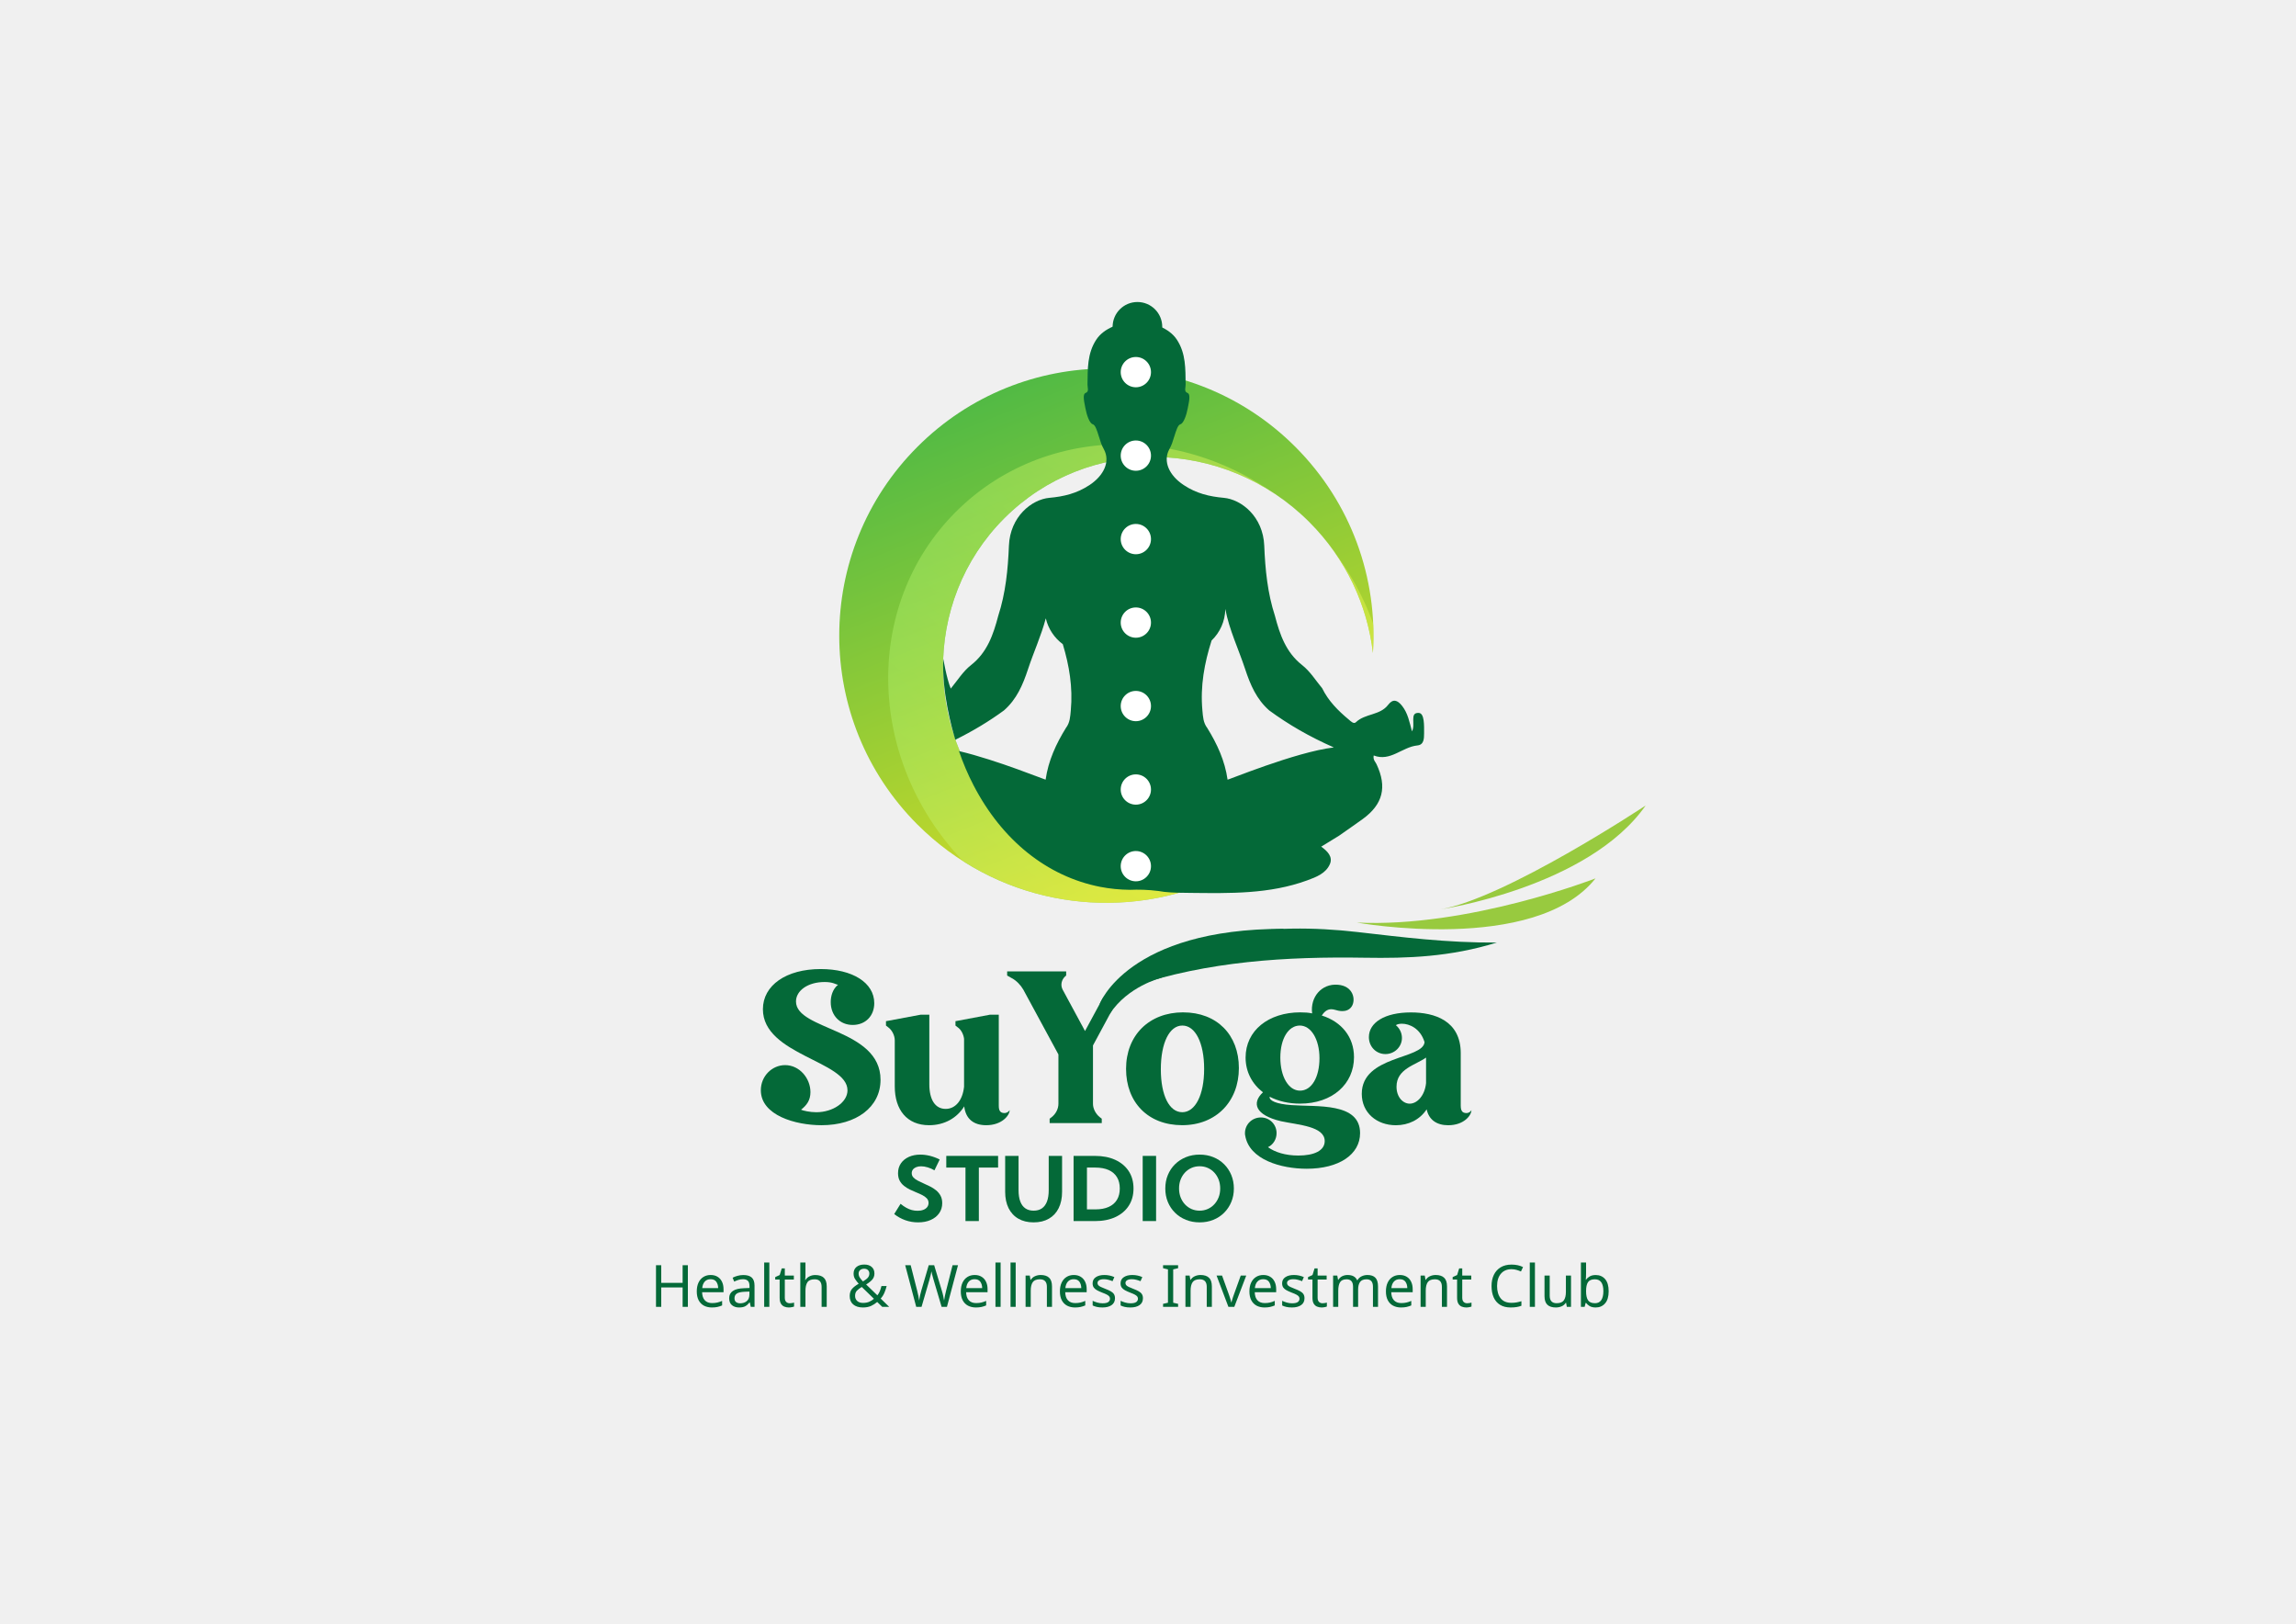
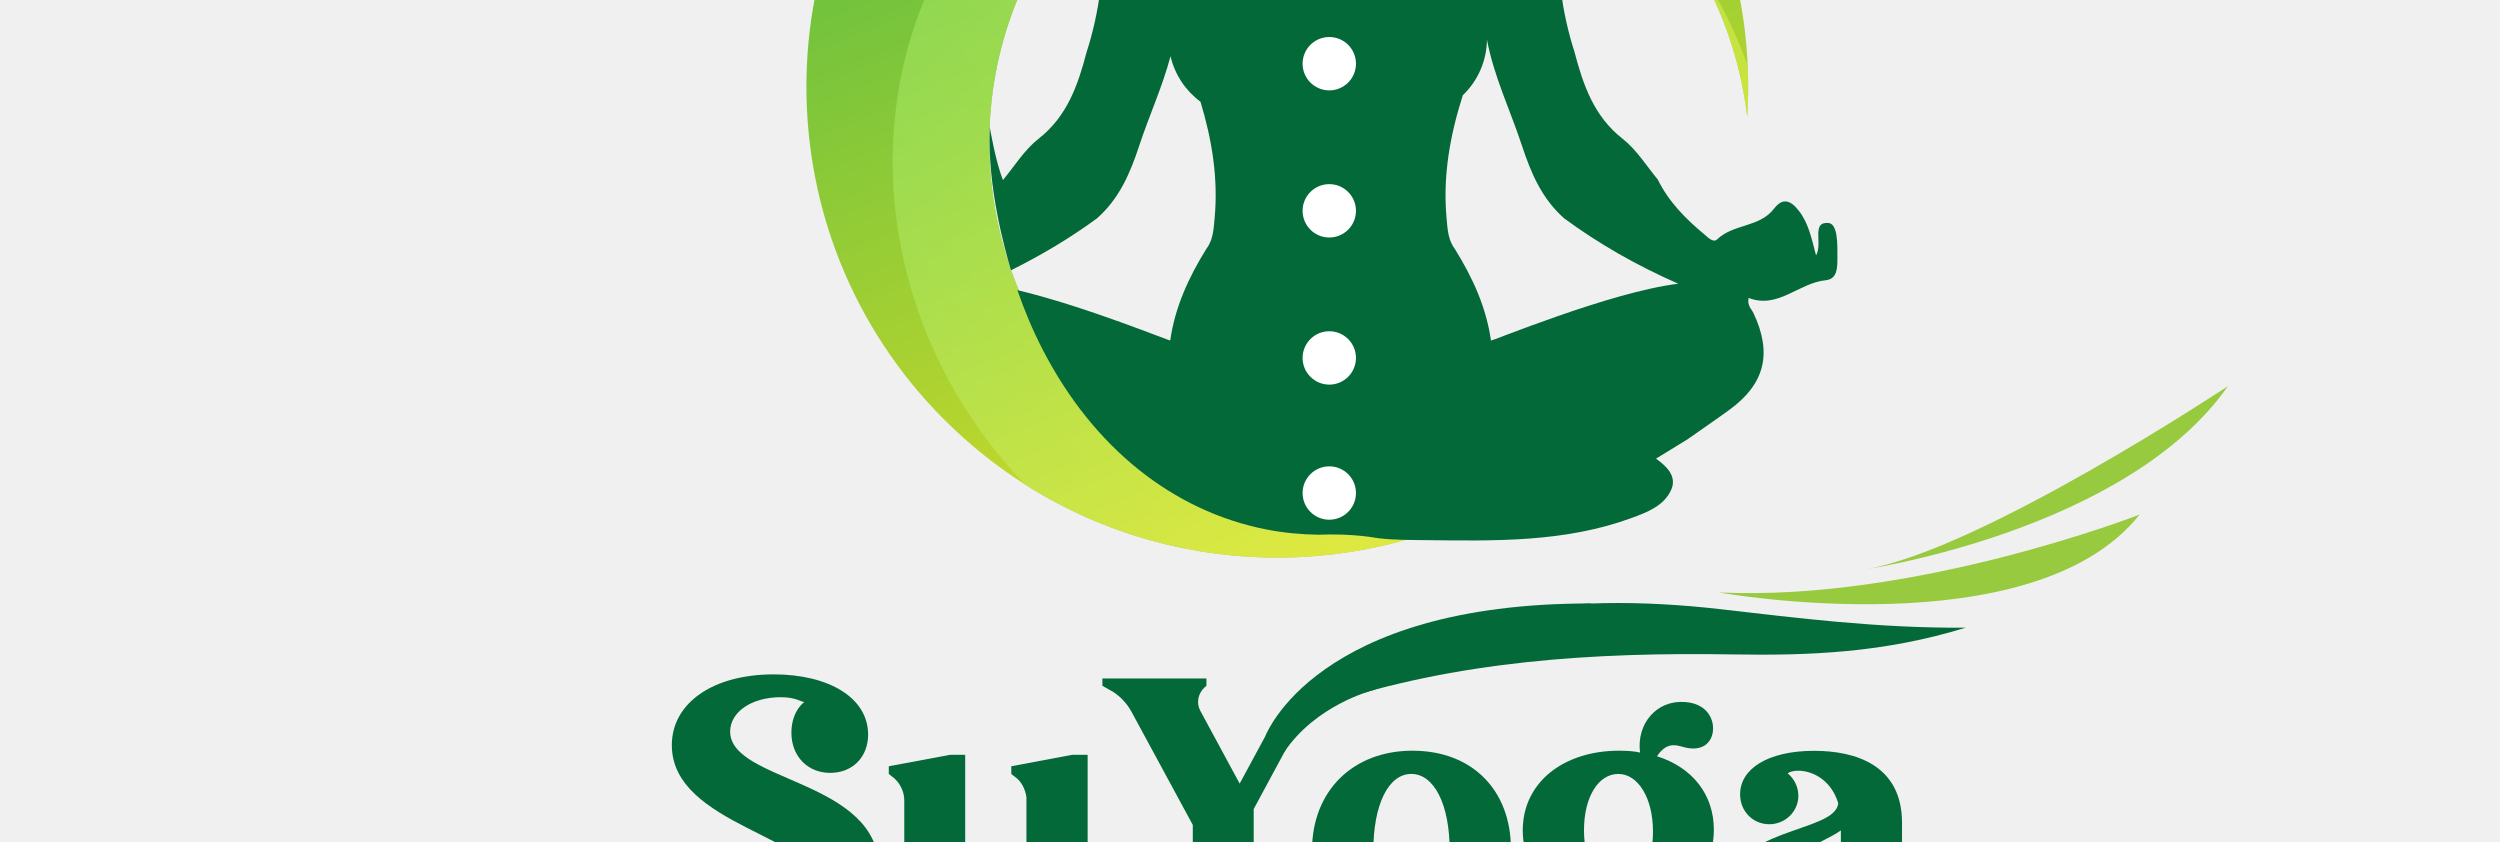
- <svg xmlns="http://www.w3.org/2000/svg" xmlns:xlink="http://www.w3.org/1999/xlink" viewBox="0 0 841.89 595.28">
+ <svg xmlns="http://www.w3.org/2000/svg" xmlns:xlink="http://www.w3.org/1999/xlink" viewBox="140 215 520 175">
  <defs>
    <style>
      .cls-1 {
        fill: #fff;
      }

      .cls-2 {
        fill-rule: evenodd;
      }

      .cls-2, .cls-3, .cls-4 {
        fill: #046938;
      }

      .cls-5 {
        isolation: isolate;
      }

      .cls-3 {
        font-family: KumbhSans-Regular, 'Kumbh Sans';
        font-size: 21.4px;
        font-variation-settings: 'wght' 400;
      }

      .cls-6 {
        fill: #98ca3f;
      }

      .cls-7 {
        fill: url(#linear-gradient-2);
        mix-blend-mode: screen;
        opacity: .44;
      }

      .cls-8 {
        fill: url(#linear-gradient);
      }

      .cls-9 {
        clip-path: url(#clippath);
      }
    </style>
    <linearGradient id="linear-gradient" x1="704.21" y1="-78.32" x2="911.3" y2="10.74" gradientTransform="translate(992.77 760.33) rotate(-135)" gradientUnits="userSpaceOnUse">
      <stop offset="0" stop-color="#d7de27" />
      <stop offset="1" stop-color="#38b34a" />
    </linearGradient>
    <clipPath id="clippath">
      <path class="cls-8" d="M336.43,302.31c28.26,28.26,69.49,35.63,104.52,22.14-24.86,4.51-51.75-3.06-71.3-22.61-31.27-31.27-31.9-81.35-1.4-111.84s80.57-29.87,111.84,1.4c13.51,13.51,21.3,30.54,23.33,47.98,1.75-27.13-7.74-54.85-28.48-75.59-38.25-38.25-100.27-38.25-138.52,0-38.25,38.25-38.25,100.27,0,138.52Z" />
    </clipPath>
    <linearGradient id="linear-gradient-2" x1="773.99" y1="53.14" x2="756.49" y2="-135.33" gradientTransform="translate(466.63 1019.06) rotate(-90)" xlink:href="#linear-gradient" />
  </defs>
  <g class="cls-5">
    <g id="Layer_1" data-name="Layer 1">
      <g>
        <g>
          <g>
            <path class="cls-8" d="M336.43,302.31c28.26,28.26,69.49,35.63,104.52,22.14-24.86,4.51-51.75-3.06-71.3-22.61-31.27-31.27-31.9-81.35-1.4-111.84s80.57-29.87,111.84,1.4c13.51,13.51,21.3,30.54,23.33,47.98,1.75-27.13-7.74-54.85-28.48-75.59-38.25-38.25-100.27-38.25-138.52,0-38.25,38.25-38.25,100.27,0,138.52Z" />
            <g class="cls-9">
              <ellipse class="cls-7" cx="417.38" cy="254.58" rx="88.68" ry="94.64" transform="translate(-57.76 369.7) rotate(-45)" />
            </g>
          </g>
          <circle class="cls-4" cx="417.07" cy="119.82" r="9.1" />
          <path class="cls-2" d="M520.25,261.37c-3.53-.22-1.08,4.2-2.51,6.76-.93-3.48-1.52-6.64-3.58-9.29-1.75-2.25-3.39-2.74-5.15-.45-3,3.94-8.46,3.14-11.83,6.39-.81.78-1.89-.37-2.62-.98-3.91-3.25-7.47-6.81-9.74-11.46-2.4-2.89-4.39-6.18-7.37-8.52-5.91-4.63-8.17-11.19-9.96-18.04-2.72-8.36-3.57-17.03-3.92-25.72-.42-10.65-8.34-16.96-14.85-17.55-5.24-.47-10.03-1.59-14.72-4.7-5.24-3.48-7.65-8.6-5.27-13.06,1.03-1.92,1.11-2.41,1.95-5.04.58-1.82,1.21-3.91,2.14-4.17,1.22-.34,2.26-3.47,2.71-5.91.41-2.22,1.16-5.1-.12-5.58-1.34-.5-.64-1.95-.66-3.1-.1-5.68.14-11.32-3.23-16.45-2.81-4.27-8.98-6.48-14.77-6.46-5.78-.02-11.96,2.19-14.76,6.46-3.37,5.13-3.13,10.78-3.23,16.45-.02,1.15.67,2.6-.66,3.1-1.28.48-.52,3.36-.11,5.58.45,2.44,1.49,5.58,2.71,5.91.93.26,1.56,2.34,2.14,4.17.84,2.62.91,3.11,1.95,5.04,2.39,4.46-.02,9.58-5.27,13.06-4.69,3.11-9.48,4.23-14.72,4.7-6.51.59-14.42,6.9-14.85,17.55-.35,8.69-1.2,17.36-3.92,25.72-1.79,6.85-4.05,13.41-9.96,18.04-2.98,2.33-4.97,5.63-7.37,8.52-.02.04-.05.08-.07.13-1.53-3.71-2.75-10.98-2.75-10.98-.56,12.29,3.12,25.38,4.41,29.72,6.53-3.24,12.36-6.75,17.84-10.76,4.65-4.06,6.94-9.39,8.83-15.15,2.06-6.25,4.83-12.25,6.51-18.61.89,3.86,3.15,7.19,6.23,9.47,2.36,7.81,3.72,15.8,2.94,24.25-.21,2.29-.31,4.54-1.78,6.45-3.63,5.86-6.47,12.04-7.45,18.94.48.41-17.64-7.11-31.79-10.45,1.49,4.32,3.26,8.52,5.34,12.52,10.46,20.2,26.95,33.43,46.45,37.26,3.59.7,7.25,1.05,10.9,1.09,2.96-.12,6.58-.07,10.51.44.42.07.84.13,1.27.19.26.04.52.07.79.12h0c3.17.36,6.51.34,9.65.38,14.44.16,28.92.48,42.79-4.59,3.33-1.22,6.89-2.57,8.34-6.01,1.11-2.64-.9-4.72-3.21-6.35,2.25-1.38,4.38-2.69,6.52-4,2.89-2.04,5.82-4.03,8.68-6.11,7.45-5.4,9.03-11.76,5.08-20.15-.42-.88-1.34-1.57-1.02-3.17,6.11,2.37,10.41-3.12,16.02-3.68,2.42-.24,2.44-2.52,2.45-4.48,0-2.77.18-7.31-1.92-7.44ZM450.12,285.82c-.97-6.9-3.82-13.08-7.45-18.94-1.47-1.91-1.57-4.15-1.78-6.45-.82-8.94.75-17.37,3.37-25.61,3.05-2.93,4.96-7.01,5.03-11.56,1.44,7.66,4.86,14.69,7.28,22.05,1.9,5.76,4.18,11.08,8.83,15.15,7.08,5.18,14.64,9.57,23.68,13.56-14.14,1.68-39.53,12.28-38.97,11.8Z" />
          <circle class="cls-1" cx="416.49" cy="136.43" r="5.55" />
          <circle class="cls-1" cx="416.49" cy="197.64" r="5.55" />
          <circle class="cls-1" cx="416.49" cy="167.04" r="5.55" />
          <circle class="cls-1" cx="416.49" cy="228.25" r="5.55" />
          <circle class="cls-1" cx="416.49" cy="289.45" r="5.55" />
          <circle class="cls-1" cx="416.49" cy="317.55" r="5.55" />
          <circle class="cls-1" cx="416.49" cy="258.85" r="5.55" />
        </g>
        <g>
          <text class="cls-3" transform="translate(238.46 479.12)">
            <tspan x="0" y="0">Health &amp; Wellness Investment Club</tspan>
          </text>
          <g>
            <g>
              <path class="cls-4" d="M327.89,445.08l2.32-3.74c.73.59,1.44,1.08,2.13,1.46.68.38,1.36.65,2.03.83.67.17,1.35.26,2.05.26.83,0,1.54-.11,2.15-.35.61-.23,1.08-.57,1.41-1,.33-.43.5-.94.5-1.51,0-.67-.21-1.23-.64-1.69-.43-.46-.98-.86-1.66-1.2-.68-.35-1.43-.68-2.22-1-.78-.32-1.56-.67-2.34-1.04-.78-.38-1.5-.83-2.15-1.35-.65-.52-1.18-1.15-1.58-1.9-.4-.75-.6-1.66-.6-2.73,0-1.4.35-2.61,1.06-3.63.71-1.02,1.68-1.8,2.91-2.36,1.23-.55,2.64-.83,4.22-.83,1.12,0,2.28.15,3.48.44,1.2.3,2.41.75,3.61,1.35l-1.93,3.97c-.76-.46-1.57-.82-2.44-1.08-.87-.26-1.69-.4-2.45-.4-.69,0-1.29.11-1.81.32-.52.21-.92.51-1.2.88s-.43.82-.43,1.33c0,.61.21,1.13.62,1.57.41.44.95.83,1.62,1.17.67.34,1.38.68,2.14,1.02.79.34,1.58.71,2.38,1.12.8.4,1.54.88,2.2,1.42.66.55,1.2,1.2,1.61,1.96.41.76.61,1.67.61,2.73,0,1.4-.37,2.63-1.12,3.69-.74,1.06-1.78,1.88-3.11,2.47-1.33.59-2.87.88-4.63.88-1.62,0-3.16-.26-4.64-.78s-2.85-1.28-4.13-2.28Z" />
              <path class="cls-4" d="M358.93,447.66h-4.91v-19.61h-7.04v-4.28h19v4.28h-7.06v19.61Z" />
              <path class="cls-4" d="M389.44,423.77v13.14c0,2.34-.42,4.34-1.25,6.02-.83,1.68-2.03,2.97-3.59,3.86-1.56.9-3.42,1.35-5.6,1.35s-4.03-.45-5.59-1.35c-1.56-.9-2.76-2.19-3.59-3.86-.83-1.68-1.25-3.68-1.25-6.02v-13.14h4.91v12.54c0,1.67.21,3.06.63,4.17s1.04,1.96,1.86,2.52c.82.57,1.83.85,3.04.85s2.23-.28,3.04-.85c.82-.57,1.44-1.41,1.86-2.52.42-1.12.63-2.5.63-4.17v-12.54h4.91Z" />
              <path class="cls-4" d="M393.66,447.66v-23.89h7.82c2.89,0,5.39.49,7.5,1.47,2.11.98,3.75,2.36,4.91,4.14,1.16,1.78,1.74,3.9,1.74,6.34s-.58,4.54-1.74,6.33c-1.16,1.79-2.79,3.17-4.91,4.15-2.11.98-4.62,1.47-7.5,1.47h-7.82ZM398.56,443.38h3.09c1.91,0,3.53-.3,4.87-.9,1.33-.6,2.35-1.47,3.04-2.61.69-1.14,1.04-2.52,1.04-4.15s-.35-3.02-1.04-4.16c-.7-1.14-1.71-2.01-3.04-2.61-1.33-.6-2.96-.9-4.87-.9h-3.09v15.33Z" />
              <path class="cls-4" d="M423.91,447.66h-4.91v-23.89h4.91v23.89Z" />
              <path class="cls-4" d="M439.88,448.14c-1.82,0-3.49-.31-5.03-.93-1.54-.62-2.87-1.49-4-2.61-1.13-1.12-2.01-2.43-2.63-3.94-.62-1.51-.93-3.15-.93-4.94s.31-3.43.93-4.94c.62-1.51,1.5-2.83,2.63-3.94,1.13-1.12,2.46-1.98,4-2.61,1.53-.62,3.21-.93,5.03-.93s3.49.31,5.02.93c1.53.62,2.85,1.49,3.97,2.61,1.12,1.11,1.99,2.43,2.62,3.94.62,1.51.94,3.16.94,4.94s-.31,3.43-.94,4.94c-.63,1.51-1.5,2.82-2.62,3.94-1.12,1.12-2.44,1.99-3.97,2.61-1.53.62-3.2.93-5.02.93ZM439.88,443.85c1.07,0,2.07-.21,2.99-.62.92-.41,1.72-.99,2.4-1.73.68-.74,1.21-1.6,1.59-2.58.38-.98.56-2.05.56-3.21s-.19-2.23-.56-3.22c-.38-.99-.91-1.85-1.59-2.59-.68-.74-1.48-1.31-2.4-1.72-.92-.41-1.91-.61-2.99-.61s-2.08.2-3,.61c-.92.41-1.72.98-2.4,1.72-.68.74-1.22,1.6-1.59,2.59-.38.99-.56,2.06-.56,3.22s.19,2.23.56,3.22c.38.99.91,1.85,1.59,2.59.68.74,1.49,1.31,2.4,1.72.92.41,1.92.61,3,.61Z" />
            </g>
            <path class="cls-4" d="M310.75,399.7c0-10.75-31.01-12.89-31.01-29.7,0-8.75,8.52-14.73,21.18-14.73,11.66,0,19.65,4.99,19.65,12.51,0,4.68-3.23,7.98-7.9,7.98s-8.06-3.45-8.06-8.37c0-2.07.61-4.68,2.68-6.37-.85-.08-1.77-1-4.91-1-6.14,0-10.51,3.15-10.51,7.14,0,10.59,31,9.9,31,28.7,0,10.06-8.9,16.66-21.64,16.66-9.52,0-22.25-3.61-22.25-12.82,0-5.14,4.07-9.21,8.9-9.21,5.3,0,9.29,4.84,9.29,9.9,0,2.92-1.3,4.76-3.45,6.45.84.38,3.3.92,5.6.92,6.06,0,11.44-3.61,11.44-8.06Z" />
            <path class="cls-4" d="M368.38,408.06s1.15,0,1.84-1.07c0,1.92-2.84,5.53-8.6,5.53-4.53,0-7.52-2.23-8.06-6.91-2.68,4.3-7.29,6.91-12.89,6.91-8.13,0-12.58-5.68-12.58-14.2v-16.88c0-1.84-1-3.84-2.53-4.91l-.69-.54v-1.61l12.74-2.38h3.15v25.48c0,5.68,2.15,9.06,5.99,9.06,3.61,0,6.22-3.15,6.75-8.13v-17.58c-.23-1.69-1.08-3.38-2.46-4.3l-.69-.54v-1.61l12.66-2.38h3.22v33.38c0,1.92.61,2.68,2.15,2.68Z" />
            <path class="cls-4" d="M433.85,371.15c12.36,0,20.42,8.21,20.42,20.41s-8.29,20.95-20.8,20.95-20.57-8.37-20.57-20.65,8.44-20.72,20.95-20.72ZM433.47,407.76c4.84,0,8.06-6.37,8.06-15.89s-3.22-15.89-7.98-15.89-7.9,6.37-7.9,16.04,3.15,15.73,7.83,15.73Z" />
            <path class="cls-4" d="M476.83,371.15c1.54,0,2.99.08,4.3.38-.77-5.99,3.45-10.97,9.36-10.51,5.76.38,6.75,5.53,5.14,7.98-.85,1.3-2.23,1.69-3.45,1.69-1.08,0-2.07-.31-2.61-.46-.54-.15-1-.23-1.46-.23-1.61,0-2.68,1.15-3.45,2.3,7.29,2.3,11.82,7.9,11.82,15.27,0,9.82-7.9,17.04-19.8,17.04-4.22,0-7.98-.92-11.13-2.53-.23,1.38,2.3,2.68,8.06,3.07,9.21.69,25.1-1.08,25.1,10.28,0,7.83-7.75,13.05-19.57,13.05-9.36,0-21.1-3.3-22.56-12.2-.08-.31-.08-.54-.08-.85,0-3.22,2.61-5.75,5.83-5.75s5.76,2.53,5.76,5.75c0,2.23-1.23,4.22-3.15,5.14,2.53,1.84,6.37,3.07,11.13,3.07,5.75,0,9.67-1.77,9.67-5.3,0-5.45-9.67-5.91-16.04-7.29-9.44-2.22-10.82-6.68-6.6-10.59-3.99-3.07-6.37-7.52-6.37-12.74,0-9.9,8.37-16.58,20.11-16.58ZM476.68,399.85c4.3,0,7.14-4.99,7.14-11.9s-3.07-11.97-7.21-11.97-7.14,4.76-7.14,11.74,2.99,12.13,7.21,12.13Z" />
            <path class="cls-4" d="M535.62,386.12v19.19c0,1.99.61,2.76,2.15,2.76,0,0,1.15,0,1.77-1.07,0,1.92-2.76,5.53-8.52,5.53-4.14,0-7.06-1.92-7.9-5.83-2.53,3.84-6.68,5.83-11.28,5.83-7.06,0-12.51-4.61-12.51-11.51,0-14.12,22.49-12.59,23.02-18.96-1.54-5.06-5.6-6.75-8.29-6.75-1.07,0-1.84.23-2.22.54,1.3,1.08,2.22,2.76,2.22,4.68,0,3.22-2.68,5.91-6.06,5.91s-6.06-2.68-6.06-6.22c0-5.29,5.75-9.05,15.42-9.05,8.6,0,18.26,2.99,18.26,14.97ZM522.89,387.73c-3.84,2.76-10.82,4.07-10.82,10.67,0,3.84,2.38,6.22,4.84,6.22,2.76,0,5.53-2.99,5.99-7.52v-9.36Z" />
            <g>
              <path class="cls-4" d="M411.82,362.79c.17-.29.39-.59.61-.88-3.31,1.69-8.07,4.11-8.07,4.11l-.02-.03-6.49,12-8.21-15.19c-.84-1.61-.46-3.53.92-4.84l.38-.31v-1.53h-21.64v1.53l1.77,1c1.61.84,3.22,2.53,4.14,4.14l12.89,23.79v18.11c0,1.84-1,3.76-2.53,4.91l-.69.54v1.61h19.11v-1.61l-.69-.54c-1.46-1.15-2.53-3.07-2.53-4.91v-21.41l11.05-20.49Z" />
              <polygon class="cls-4" points="417.85 357.79 418.12 357.64 418.12 357.49 417.85 357.79" />
            </g>
            <path class="cls-4" d="M404.3,366.02c13.7-13.7,28.95-19.9,45.6-23.14,15.84-3.08,31.84-3,47.77-1.19,16.33,1.86,32.62,3.98,51.18,3.87-17.12,5.28-32.7,5.82-48.37,5.56-28.88-.47-57.49,1.28-85.16,10.51-3.02,1.01-5.94,2.35-11.01,4.38Z" />
            <path class="cls-4" d="M403.26,368.01s10.26-27.59,67.73-27.49l-45.44,18.06s-11.99,3-18.59,13.09l-3.7-3.66Z" />
            <path class="cls-6" d="M497.48,338.22s65.37,11.79,87.56-16.19c0,0-46.78,18.19-87.56,16.19Z" />
            <path class="cls-6" d="M528,333.42s54.37-8,75.43-38.12c0,0-51.44,34.12-75.43,38.12Z" />
          </g>
        </g>
      </g>
    </g>
  </g>
</svg>
